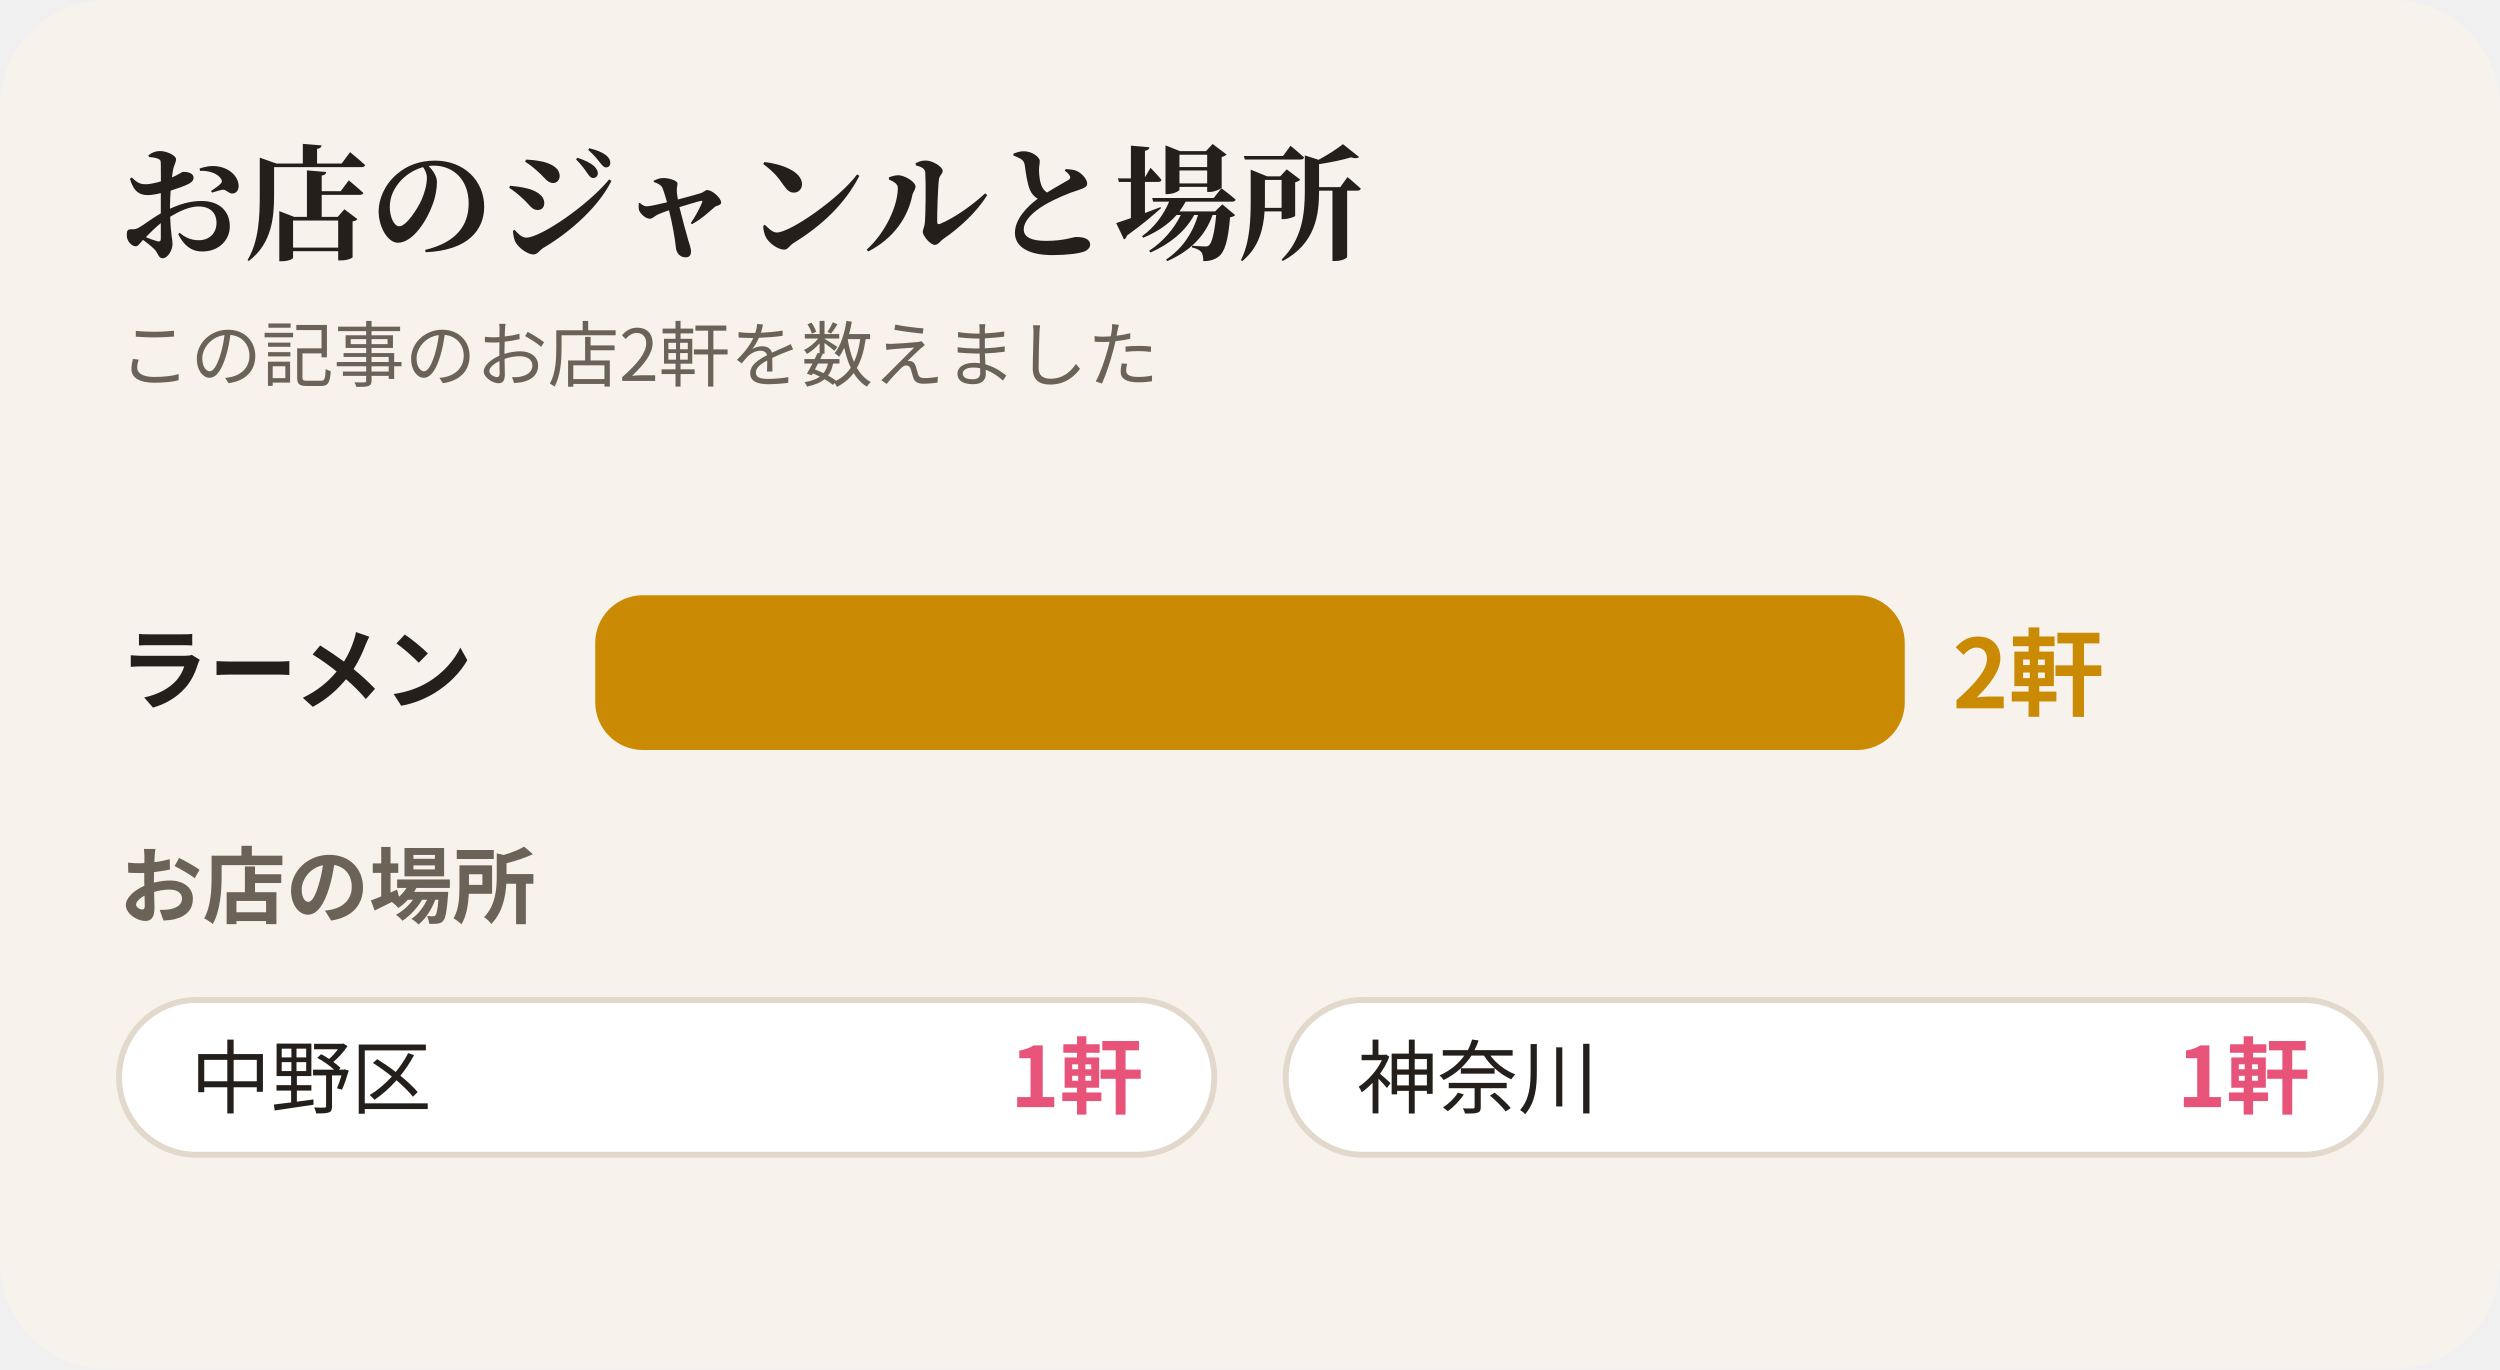
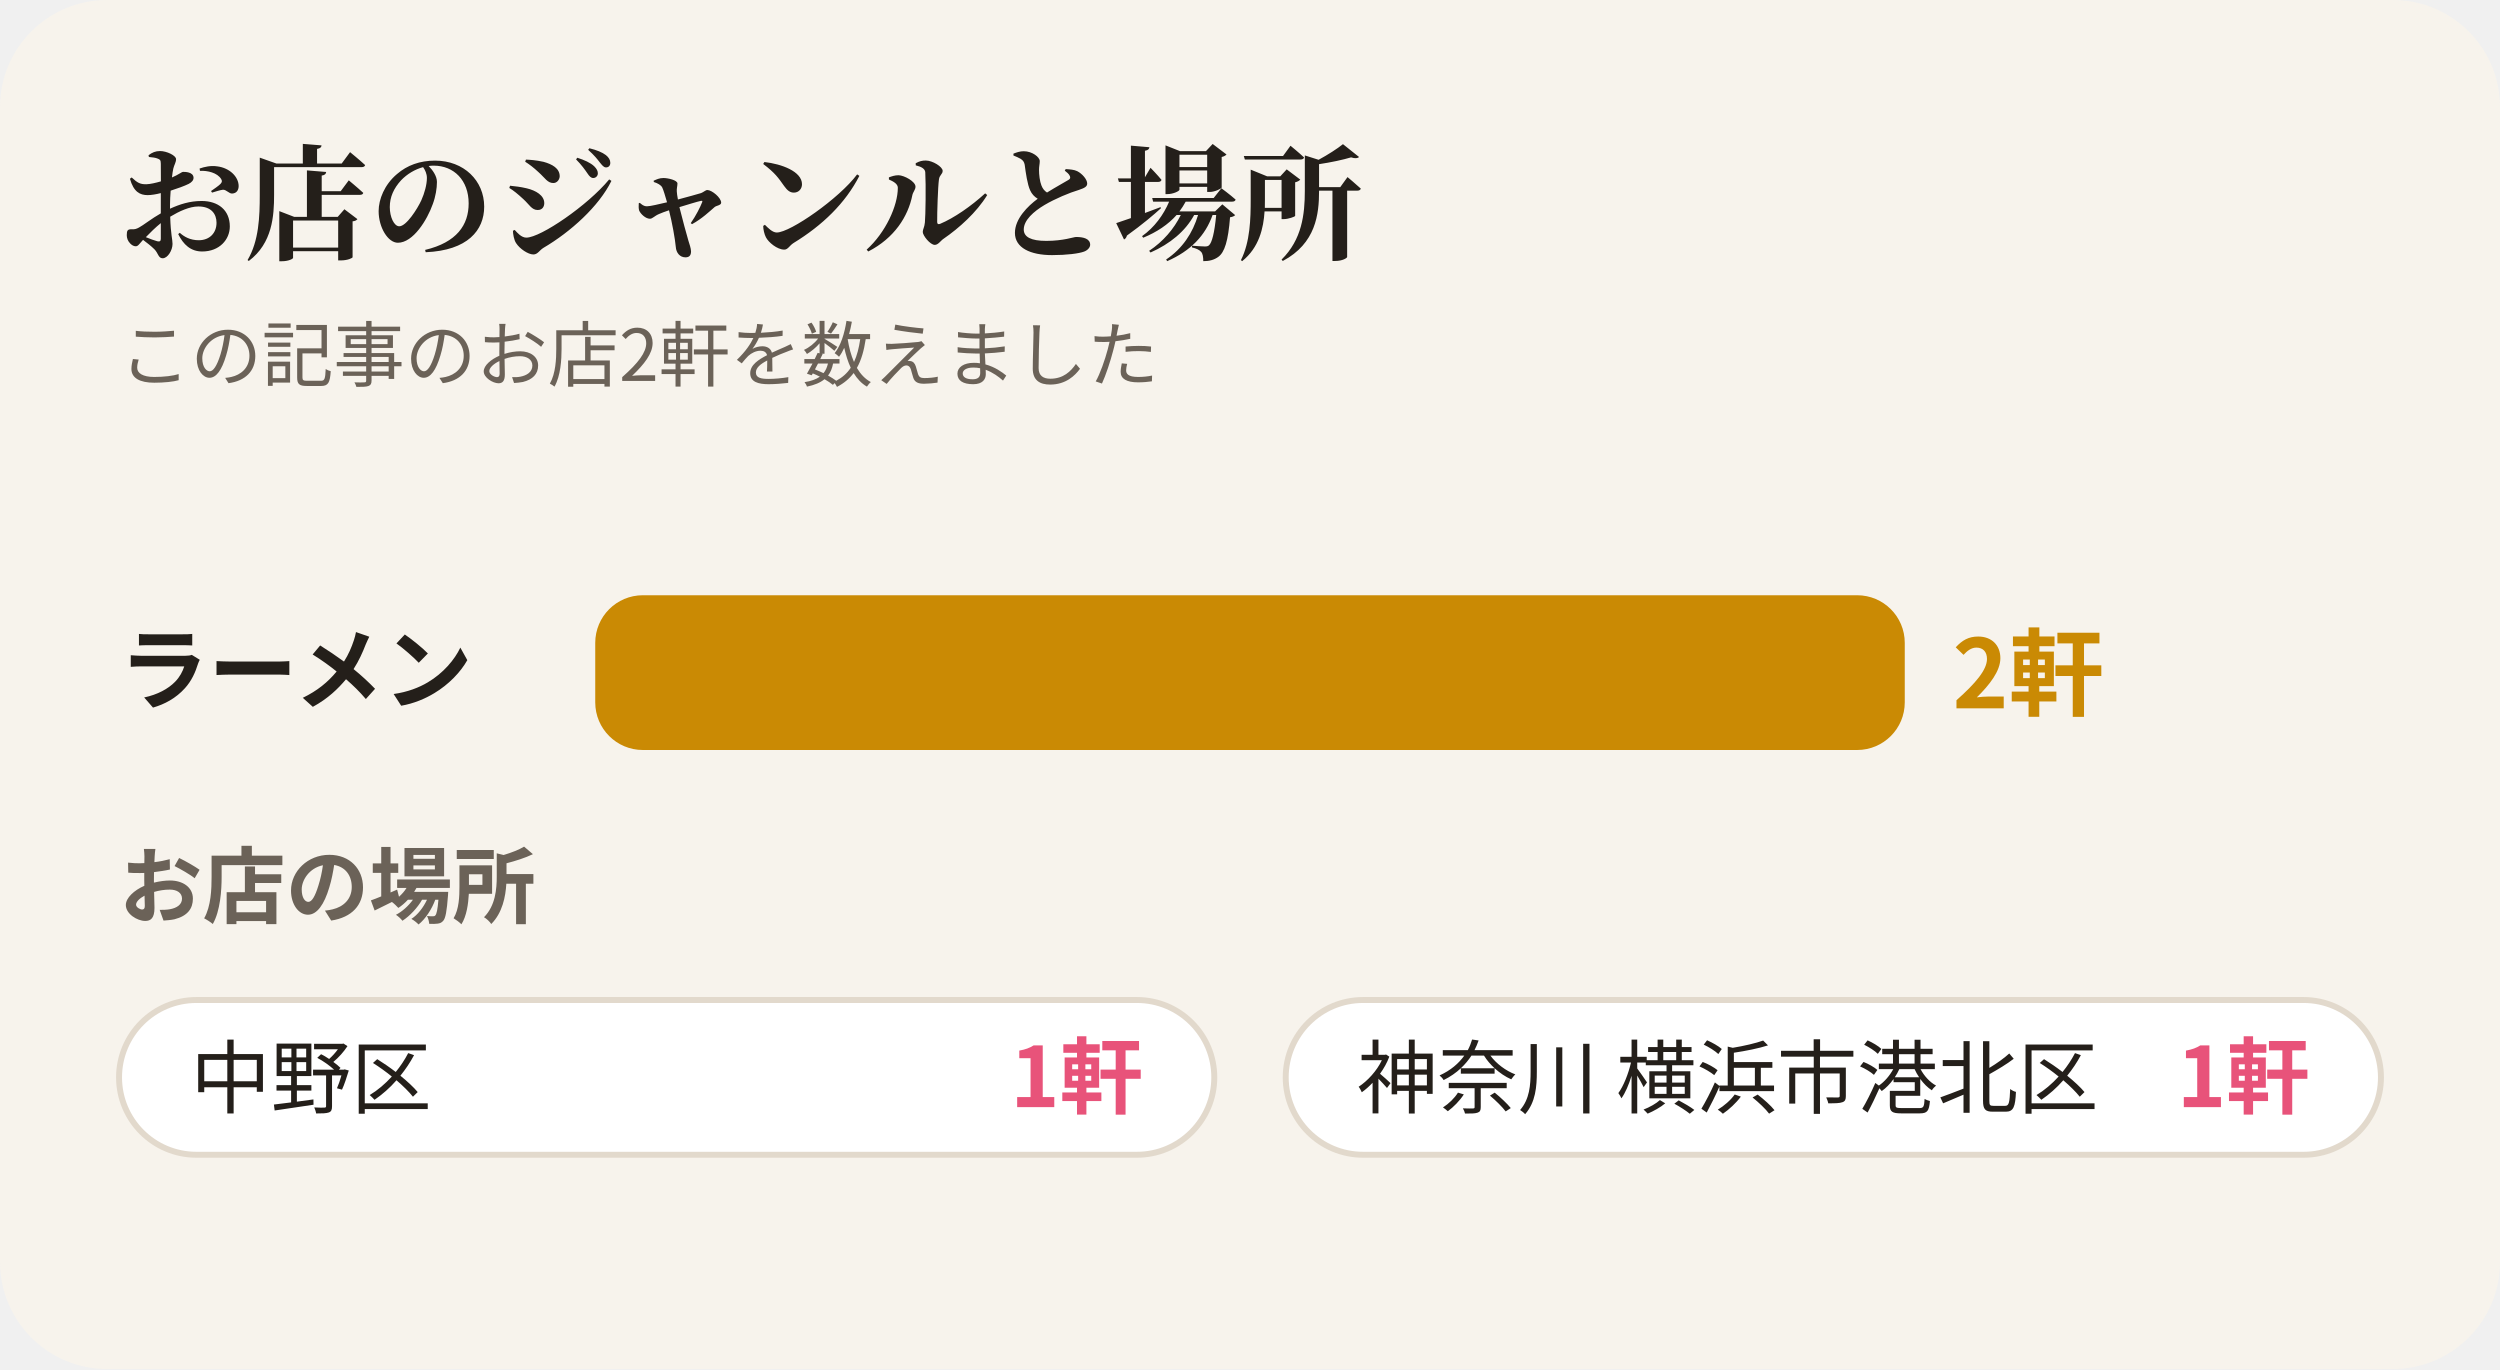
<svg xmlns="http://www.w3.org/2000/svg" viewBox="0 0 420 230" width="420" height="230" font-family="'Hiragino Sans','Noto Sans CJK JP','Noto Sans JP',sans-serif">
  <rect width="420" height="230" rx="18" fill="#F7F3EC" />
  <text x="20" y="42" font-size="21" font-weight="800" fill="#241F1A" font-family="'Hiragino Mincho ProN','Noto Serif CJK JP','Noto Serif JP',serif">お店のジャンルと場所</text>
  <text x="20" y="64" font-size="12" fill="#6B6258">この記事のお店2軒を数えました</text>
  <text x="20" y="118" font-size="15" font-weight="700" fill="#241F1A">ラーメン</text>
  <rect x="100" y="100" width="220" height="26" rx="8" fill="#ca8a04" />
  <text x="328" y="119" font-size="16" font-weight="800" fill="#ca8a04">2軒</text>
  <text x="20" y="154" font-size="14" font-weight="700" fill="#6B6258">お店の場所</text>
  <rect x="20" y="168" width="184" height="26" rx="13" fill="#fff" stroke="#E2D9CC" />
  <text x="32" y="186" font-size="13.5" fill="#241F1A">中野区</text>
  <text x="192" y="186" font-size="14" font-weight="800" text-anchor="end" fill="#e8537a">1軒</text>
  <rect x="216" y="168" width="184" height="26" rx="13" fill="#fff" stroke="#E2D9CC" />
-   <text x="228" y="186" font-size="13.5" fill="#241F1A">神奈川</text>
+   <text x="228" y="186" font-size="13.5" fill="#241F1A">神奈川 横浜市港北区</text>
  <text x="388" y="186" font-size="14" font-weight="800" text-anchor="end" fill="#e8537a">1軒</text>
</svg>
